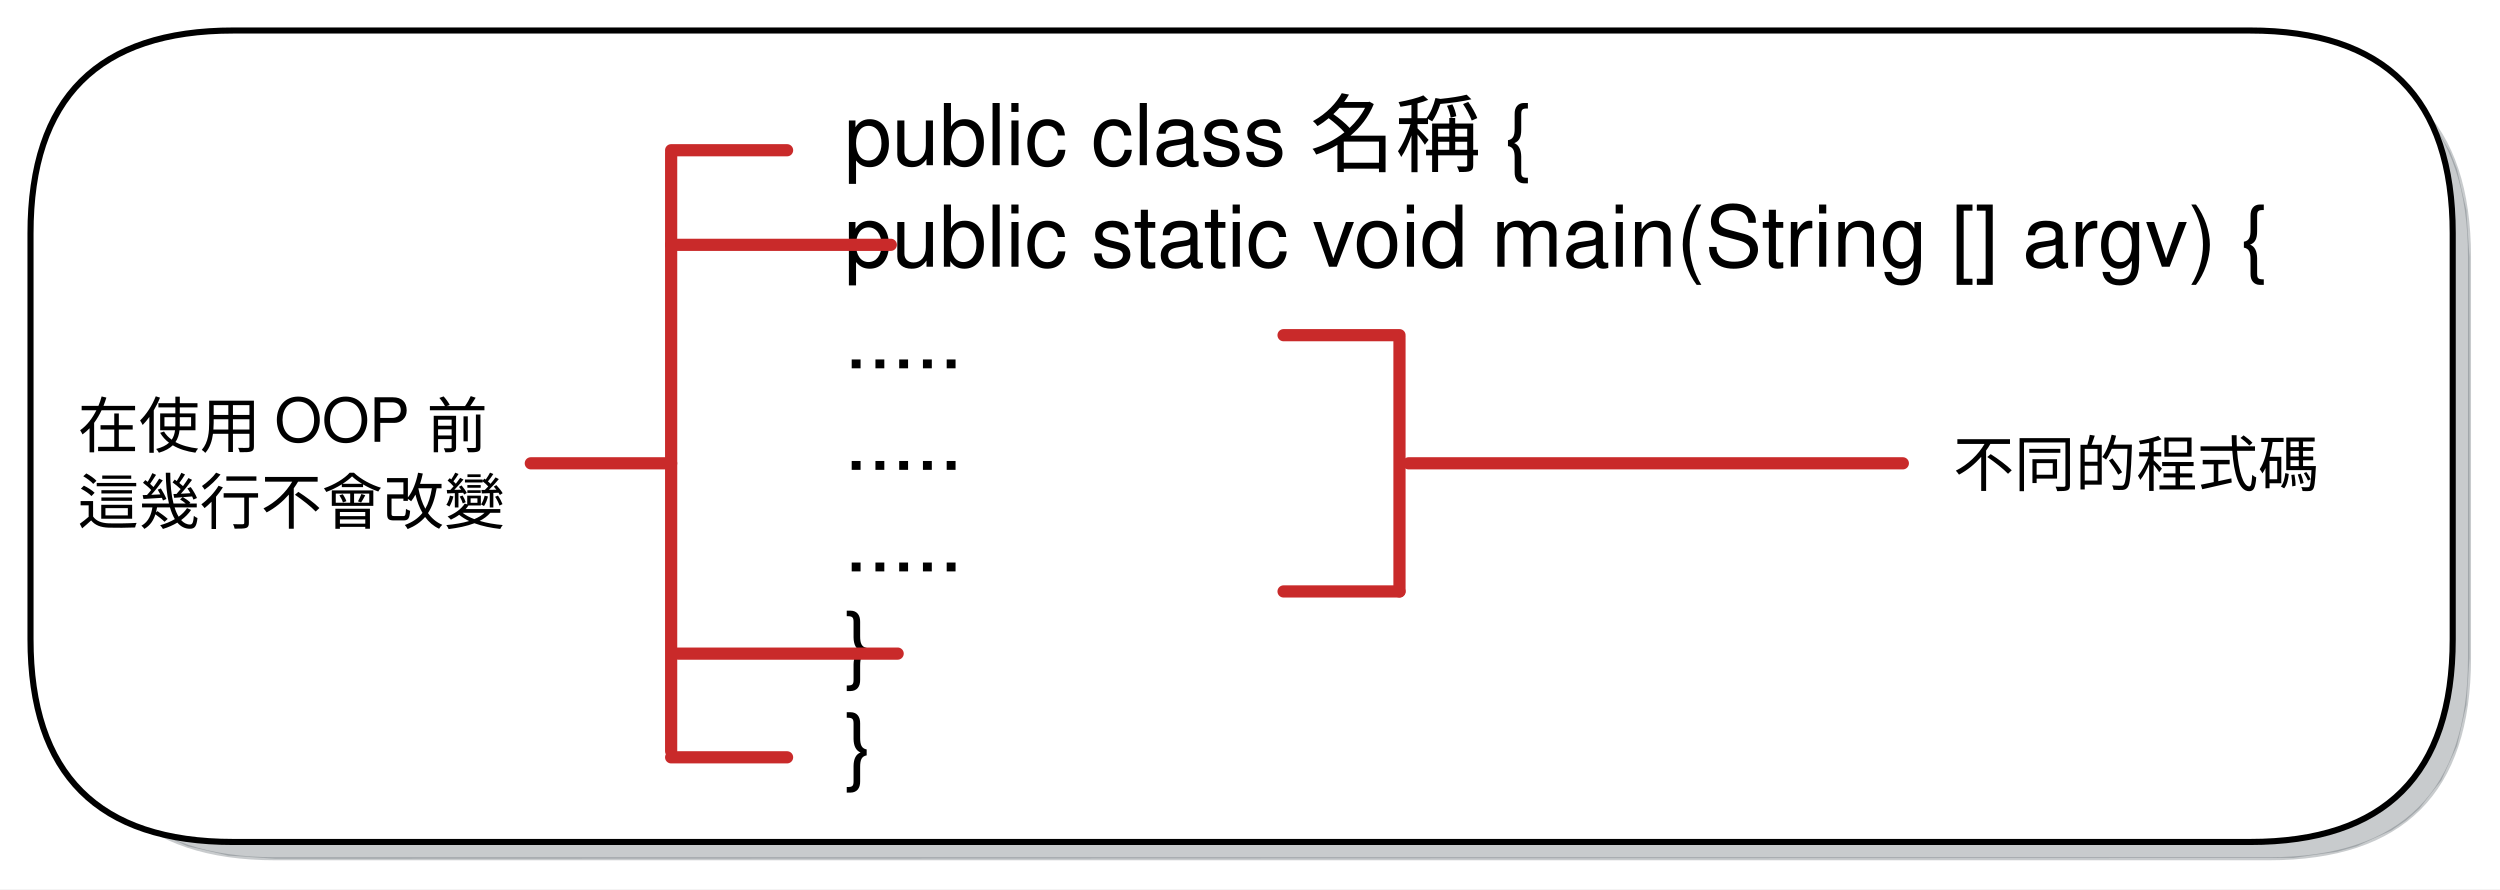
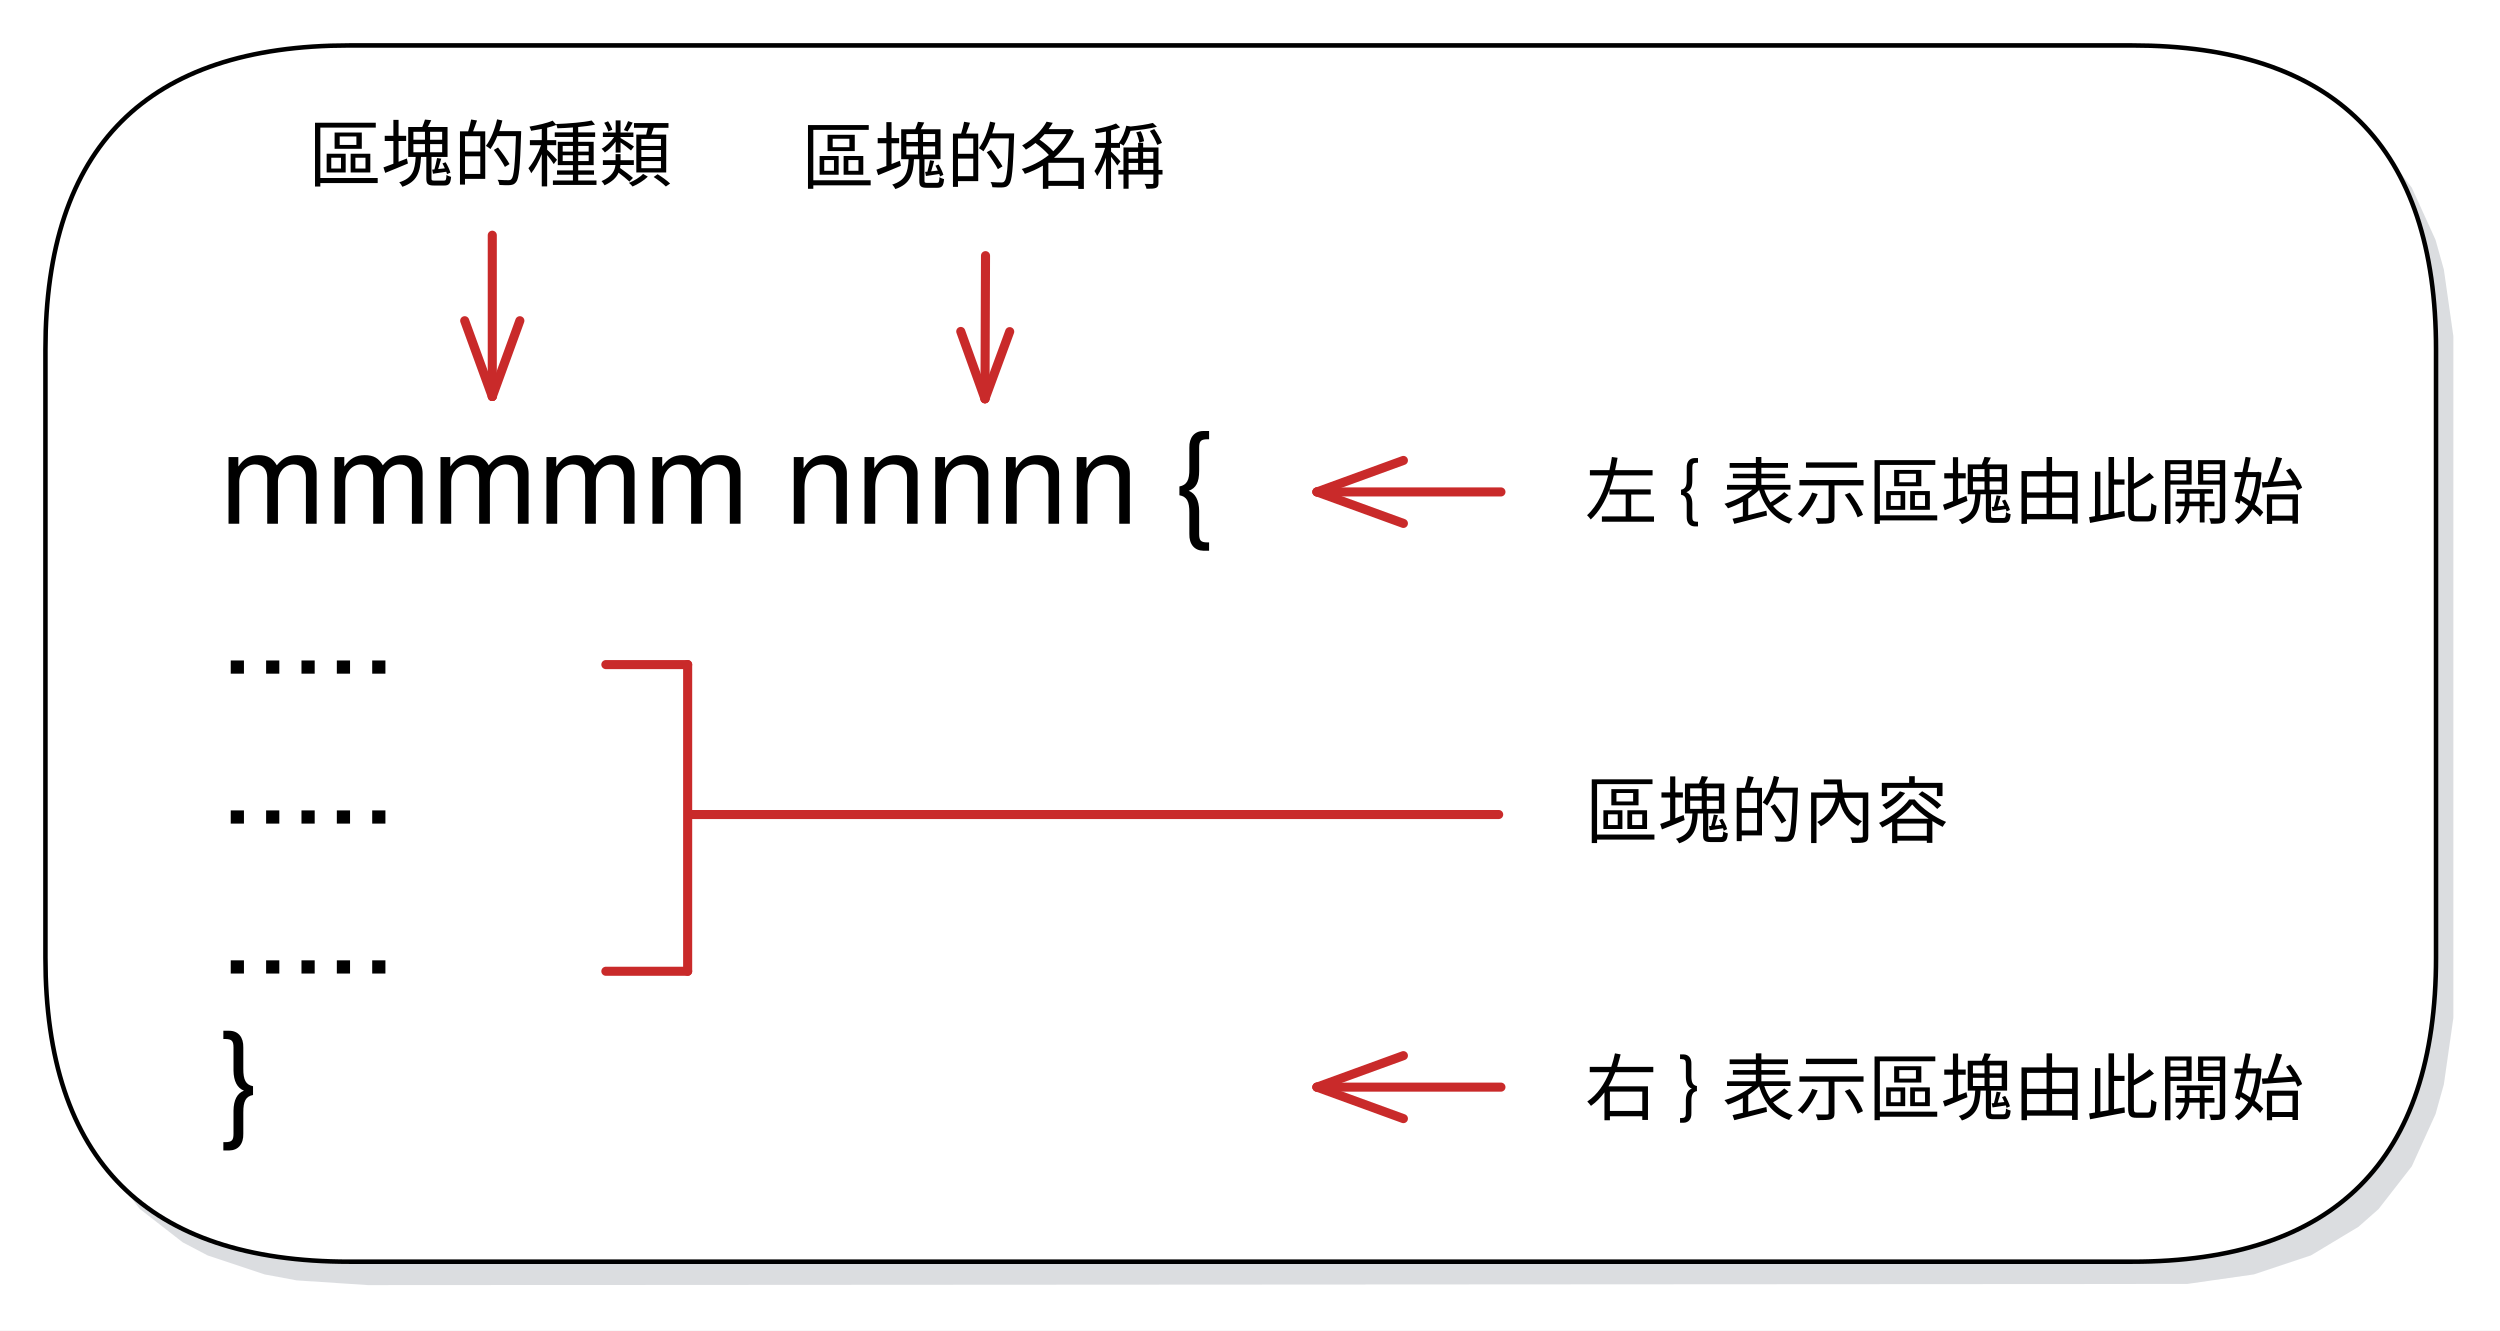
- <svg xmlns="http://www.w3.org/2000/svg" version="1.1" viewBox="0 0 819.5 291.5" width="819.5" height="291.5">
+ <svg xmlns="http://www.w3.org/2000/svg" version="1.1" viewBox="0 0 550.231 292.846" width="550.231" height="292.846">
  
-   eyJ2ZXJzaW9uIjoiMSIsImVuY29kaW5nIjoiYnN0cmluZyIsImNvbXByZXNzZWQiOnRydWUsImVuY29kZWQiOiJ4nO1bTW/jxlx1MDAxOb7vr1x1MDAxMNRLXHUwMDBirJX5/sjNsi3JXtvyRrLlulx1MDAxYlx1MDAxOFx1MDAxNEWJXFxTJEVSsmTDQIHk0jaL5pBLi1xc2tOeXG701lx1MDAwMGn7Z+I4/Vx1MDAxN1x1MDAxZMqOKMmiJHttQ+uIXHUwMDA3i5xcdTAwMTnO+87weZ53+HJ8/lwilUqHPc9If5pKXHUwMDFiXV2zrZqvnaZfRuVcdTAwMWTDXHUwMDBmLNdRVah/XHUwMDFkuG1f77c0w9BcdTAwMGI+/eRcdTAwMTPN8zJcciusuu5JRneb17dcdTAwMTm20TScMFBccn+nrlOp8/7fIUO+oYea07CN/lxy/arYllx1MDAxNHi8dNd1+nYhh1x1MDAxNCBMXHUwMDE5XHUwMDFktLCCdWUvNGqquq7ZgVx1MDAxMdfU+qYqbbPVplx1MDAxYq1Kz2o3mmdHTmC4sdm6ZdulsGf33VxuXFw1+rguXGJ998SoWLXQjGyPlSfd5bvthulcdTAwMThBNHwwKHU9TbfCnirDceH1XHUwMDE0XGY366orXCJBRkiBXHUwMDEwXHUwMDE2nEmKY8PR7YigjIRcdTAwMThcdIQlIUBCMebXmmu7fuTXr4ikgPLYs6qmnzSUe04tuc3pzWi5IFx1MDAxOTl8XGZamIbVMMPIXHUwMDEzXHUwMDE2P6fA6D9cdTAwMDBcdFx0wlx1MDAxY8m4XCKy523WYixcXFvRm2EloL3CXHUwMDE2XHUwMDBmXHUwMDAz4ddlp7DWS9/Ufz4+0abmezdcdTAwMTOa7rs/NKTocmNcYm/xzW2vpl3DXHUwMDAyMsaBXHUwMDFhgkJcdTAwMGVCg3rbck5UpdO27X7Rxct7YFVImoRVXHUwMDAyuOBUXHUwMDAxdm6oSseuoubb+lGh9HZ748AkuVxc1rpcdTAwMGZU0Vx1MDAwM0FcdTAwMTWCmVjlLIOTsYpJhsyHVdA/pmO1fnNMQKvEs9HKxtHKXHUwMDE4U1x1MDAxOEacPyO0hkY3nFx1MDAwNFRcYmSiqlx1MDAxMiwoxVx1MDAxMsC5kVrdPFx1MDAwMUVcdTAwMWT4XHUwMDFipGpcdTAwMWG9/Vq9bO5cdTAwMWUmINXUdLPtXHUwMDFiXHUwMDBmKavwXljlXHUwMDA0ZyBJxCpFXHUwMDE5JMRcdTAwMDNhNfQ1J/A0Xz3o22ilQ67G+MS31Fx1MDAxNFLIhZBcdTAwMTjRR1x1MDAwM2hcdTAwMTBdTFx1MDAwMejAxvngbFx1MDAwMIKaLrwzO9cum2dcdTAwMTh1wo5uXHUwMDE5ZmfQ11xiKjXfd0/Tg5qLl9P6XStcdTAwMTR2nJUubZxKKJ1cblxij3L1xnz93lx1MDAxYfJcdTAwMWRoXHUwMDE1o9d1wpJ1XHUwMDE2XHUwMDE5QGKkNKc1Lbs3XCKwfb4pT7x21bb0lG5rQZC6/Prd1ft/ps7fOFGbm6og1EL103GtWqqpWc6vS6FvOVxyJVx1MDAwMinNb3R+83Pz6MhExzyXXHUwMDE3b5yLYSBcdTAwMDaGXHUwMDFhUd9zxEZ8XFy1rUakXHUwMDAzaduoj1xuhHJKs1x1MDAwN9WhO1x1MDAwNFx1MDAwN12NWXlq+Ju18UlyfathOZpdXoDxT1x1MDAxNcT+fExcdTAwMTREmLzMZEJcdTAwMDLMXHUwMDA0nj92t3aMk6MmXoXd2l79JOtvXHUwMDE133ryfopInix6XHUwMDBiwacoXCJW0XtYXHUwMDExx1dcdTAwMTWxIOpcdTAwMTJpSLu/IOKYZlx1MDAwMz2MPf1ZXHKJXHUwMDE0XGZcdTAwMDPG4uA+WVxyV1x1MDAxZGPzeLegv8qWO/pOu2Dncp1gSD/S647bzm7gtVx1MDAxNexcdTAwMTYrba/c5PlCONxgwVx1MDAwMv6QQc1cdTAwMGazllNTvFx1MDAxOa8znFpCjaJkuOY2m1ao7O25llx1MDAxM07sdzXSUtPQblFd9ZxY50Xdjc5/fJaKXHUwMDFmYv9icP75y4mtY1x1MDAxOIw1fzH8e1eiS87GS1x1MDAwNzzHXHUwMDExvjGMXHUwMDE3gLNovm1cdTAwMDaFoOjBzbLHzzqHbdjN77ZcdTAwMTad5lx1MDAxMtGpNKdPRPNcdKtcdTAwMWVxe9GjKK50XHTiJc2fKc1HWlx1MDAwYvxANIeA8fHiXHUwMDAxz5VcdTAwMDZAXG4kjzE1i+j14OCVZrdcbtCvQbR/UKyS3ePiolx1MDAxM316PCdQLFQ851x1MDAxOFx1MDAwM4zFMp4/V6I/UjxPTrlBXHUwMDBlOCeMy/lcdTAwMDO6dWzStZ1jYyVfPctcdTAwMTV5O3h12G0uOs8lXHUwMDEy01x1MDAwMjpnT8RzyOK+p1x1MDAxMFx1MDAxZFx1MDAwMVx1MDAwMVx1MDAxOeexl0uePyueXHUwMDBmwWCs/VxcRE9MWVx1MDAxMpBcdTAwMWPRVeDAiFxuOn9E9zrNeruZX/cxK9a7XHUwMDFk82D9aH/hl+5QLWsyLJnqXGZn+FxcVP/QnCVEseU4Z1x1MDAxOSvx4CVcdTAwMWRLgKmclVJ/RCovU5rTU5pgpHRKSvOHf727/Pqrq79+efX+T5ff//nq799PzjSCkTtcdTAwMWY70TjBq/upi1x1MDAxOOLSrXVcdTAwMDRcIopOjMZvpzPV5ZTnXG60yVx1MDAwZVx1MDAxY1AubZf3NGI1t1x1MDAxNl1diIRTvjRjXG4zkOGnXHUwMDEwXHUwMDE3MkFcXOiEhVx1MDAwNFx1MDAxMpwghGatJCpZWGhVXu239o/118ZRo6Shem+pLlx1MDAwYqUul9++/+Hf/7365n2qWNxLXf7h3Vx1MDAxYud/v//L5Xf/+elvXymO//jtXHUwMDE3P37z3U//+ONEzSF0pL/H1py5fZ2qRImZXHUwMDBiNcGJSiRcdTAwMThcdTAwMDRcdTAwMDLc5UuEXHUwMDBidLt6RqWwfbTFSjtcdTAwMWKlg1W46ErExNR9XHUwMDA0XHUwMDFjZ9hcXEr0JJlcdTAwMGJcdTAwMDSAiHbNkFk6xGTOLTZW1/MmwbXiakOzP6tcdTAwMWVcdTAwMGbr0CNcbtXyjWbhMlx1MDAxN1x1MDAxMCe/0FCiUC/pXHUwMDFk9mBkdZnf6jb5fv7whGxtVlx1MDAwZsE2W/hcdTAwMTXHLJ6TJ+L5hE9cdTAwMTFQ3togXHUwMDA01ftcdTAwMTXjlM7af7Hk+UfK85HWXG5cdTAwMDBcdTAwMGZGdJ6co4RcdTAwMDCraWd8/oi+pVx1MDAwM7FZL6OWu9N+3d45aG1cdTAwMWQg8XEzXHUwMDFkg6diOp8nRUlcdTAwMTlcdTAwMTCMIbEk+jMlOv+gXGZlXCLPXHRLXFy5XHUwMDBiolwiOlx1MDAxNGj+gL7d287uXHUwMDE1V9cr+Z1jkK1RUmpcdTAwMWMmbf9dXHUwMDFjmlx1MDAxMzCN5k/2KYLEwXvKwp1cdTAwMDLlg5Czvjguaf6R0jxGwVjzXHUwMDBmpPlQWmOM5lxiMCwwJ3fguaVzQ+i/LYfZrLXRXGLX/C1K9IXnuVx1MDAxMFO+Q1x1MDAxMCxcdTAwMTYpnCP1VITy8bmGc8wgi1x1MDAxZsAvkOePXHUwMDE0zjFM3CooXHUwMDAwZVx1MDAxNOD5N1x1MDAxNlTpWXhidEtB8XVcdTAwMWVcdTAwMDWH+8JcXDlcXFl8lk9btFx1MDAxM45cdTAwMTYpXHJcdTAwMDdcdTAwMTHhUM7eKPixspxQ9suO5nNm4V7cdJDWPK9cdTAwMTSqSVTmrzmvXHUwMDAwYdVuvkzEbqY7lnGaTfz/sui59pUj4qhcdTAwMTGN5fzixcX/XHUwMDAxVp7QKSJ9
+   eyJ2ZXJzaW9uIjoiMSIsImVuY29kaW5nIjoiYnN0cmluZyIsImNvbXByZXNzZWQiOnRydWUsImVuY29kZWQiOiJ4nO2bSW/jyFx1MDAxOYbv/lx1MDAxNYLm2tLUvszNli1ZXuRdXpKBQUmURItcImmSsixcdTAwMWJcdTAwMDbmkFxcMlx1MDAxOCSHIIdcdTAwMWNcdTAwMDI0MMj0JVx1MDAwM1xmclxikv/jdOZfpCjbXCK1UbKtbqu7TVx1MDAwM7JYVWR9ZL18+H5F8XohkUj6XHUwMDFkR09+k0jql2XNNCqu1k6+XHTKL3TXM2xLVaHuume33HK3Zd33XHUwMDFk75uvv9ZcdTAwMWMnXTP8km030mW7ebeZbupN3fI91fA3aj2RuO5+Rjpy9bKvWTVT727QrVxu+1wigFx1MDAwZpZcdTAwMTZsq9svp1x1MDAwMlxuhLHsNTC8ZdWdr1dUbVUzPT2sXHSKksVCMcVPqbFcdTAwMDdcdTAwMGLFXHUwMDBlqW1cdTAwMWOe7ee2w16rhmnu+Vx1MDAxZLNcdTAwMWKVZ6uDXHUwMDBm6zzftVx1MDAxYvqhUfHrXHUwMDBmZyBSPm4r127V6pbuXHUwMDA1R1x1MDAwZnqltqOVXHK/o8pwWHh3XHUwMDA2os0u1Vx1MDAxYUMyLVx1MDAwNGGQ4u4n69VcdTAwMDabI4TTiEmEXHUwMDAxv/tcdTAwMWOMK2Obtlx1MDAxYsTlu5rlOZqrRlwijK6klVx1MDAxYjVcdTAwMTWiVem1+0owoUtcdTAwMTa2ad9cdTAwMWYxRSz9XHUwMDEwRPDZa1DXjVrdXHUwMDBmgmE8XHUwMDFkjSVcdTAwMWM3T++OXGLkXHUwMDEwMMRcdTAwMDSFvZqgdydfXHTF0S3NbqaqKZpcdTAwMDWba20zd3laXFzJVrbCYVJcctbMXHUwMDEyyzS2l2BKsK2l84y9VcYgeV//7eDY1DXXuVx1MDAxZoNk92gjZyBYXYkoNNy45VS0OyVBxlTkkFx1MDAwM0RJeIJNw2qoSqtlmt2imzdPUDdieJy6XHUwMDA1wJgyRvHU6t49PD8rnOm1lr6/h1x1MDAxYbnm7kqhc/hcdTAwMTR1w1x1MDAxOalcdTAwMWKCyfKmafEgXHUwMDE49Yn65VxyRVx1MDAxYUZER8U4eX9cdTAwMDW6S7y0q93lg0ibcICFRFB+Scr29Ut/pKiRXHUwMDE4J2qFXHUwMDAwxlx1MDAxOVx1MDAwNYhPrWrebKzv4FpcdTAwMTZcdTAwMTdcbvy8Vro6q3tZa4yq61q53nL1WepcdTAwMWE+TdeM9ElqQNeSp3FcdTAwMDTqmD1H1yPR/qBthOiwnCGjg1x1MDAwMpZcdTAwMTRzQlxinaBf5/wk1zk5p2ZGd85cdTAwMTmEa9nDZnE2+vWClVx1MDAxOP32+rjufetpxNtFgNfyrbWNo8tcZt9cXK1cdTAwMTdAczVcdTAwMTJWRLSa69rtZK/m5k3cflxyq76nIExLZbu8K62VXFzN1Yoz2O++Vlx1MDAxMJfHx75vXHUwMDE3ly5XobXr53aPZ7DfLZA9MFlu01/Ur6q5RtvIttnidPtcdTAwMWRcdTAwMWGiR1BcIrxcdTAwMThty98zroJcdTAwMGVcIlxmXGJKs1rTMDt9zqmLXHUwMDBmXHUwMDE1STNYXHUwMDEyVrAkrn9rXHUwMDA1delgXHUwMDE59/UmejV4uoqjS5bIzSHY86Jp1Fx1MDAwMlx1MDAxOCVNvdpPKd9QvrZX7dtcdTAwMTHRlVWkmtqfm69cZlx1MDAxZZrtXHUwMDFhNcPSzP0nR1x1MDAxZMvSu+FcdTAwMTjlf1x1MDAwNVx1MDAxZCztwZRcdTAwMTAhuZRcImTUJJjGXyiPgumsLPBkmHJcdTAwMTRcdTAwMGJT2u+QyViWliXSkPZ0loZR9UiKaZrIyFx1MDAxMun8jquIMlx1MDAwMSRcdTAwMTWTLC/2NvbPlktcdTAwMDdeR1x1MDAxZWxcdTAwMWRtrVx1MDAxN8rGxVlcdTAwMTSsXHUwMDFmkLzPc1x1MDAwZVxmhFx1MDAwNz2KXHSer7n+kmFVXGarpupCaj1kht1rLann3Wr+6mh1SYPn+urF6dpedqdcdTAwMTE9vqpdbvVpKDiXmlx1MDAxMzjl+4JcdTAwMWVcdTAwMWKTulWZ3GO8sYj0mFx1MDAwMmnC+lx1MDAxNo6HgkBDQZia52fsZtPw1Snbtlxyy1x1MDAxZnlqXHUwMDE2gyu/rmtDxFFcdTAwMDdcdTAwMTGtXHUwMDFiRIRcdTAwMTPssV9F4bdE9DSpld73b99Mbj0k6nDrhej/R/vCSOI3gDJ1Z6GC01x1MDAxMHWTQFx1MDAxNi+XOVx1MDAwNVx1MDAxOVx1MDAxMzjNxoNcZsN+kI1N5p/tXG4jOFxuc5ww1od8XWVmglx1MDAxMyDCXHUwMDE0dP7g9UK2cdZ2XHSyvtJcdTAwMTi7dPvDd7dv//D+r797/+7nX9/+bbRcdTAwMTlifZt9aC80XHUwMDE40tOcXHUwMDBlZWPxXHUwMDAwVW6CXHUwMDAwXHUwMDEwcPrJkHjrPqeAXHUwMDEwXHUwMDE4pTnEiGIqXHUwMDE5XHUwMDAyMLyzdrWgkkr8cZxOXHUwMDFhQiEgUThSUsZcdTAwMTiB0Fxch95cdTAwMDdcdTAwMGXcJsLBeTA/TGWUXHUwMDEykEn8aFx1MDAxZXTWq/lcdTAwMDNsZSXZprmTNXuxZXxJ5idV3DmkhXymaPqXoESuzNw+OVx1MDAxOGNFXHUwMDAwwFx1MDAxNKpbKVx1MDAwZWacJJU8zLR6Zlx1MDAwNFx1MDAwZbuR2VpcIuWIJFx1MDAwNkxcdTAwMTIpqKCA0mFDXHUwMDA00/STtkSpmIsgWIblPyubXHUwMDE0yVwiXHUwMDA2OUip6omrgZ+ag/HSmlNcdTAwMGVyieIyPkVJPFdGiVx1MDAwYiwoZXKeQfeZza/NgVx1MDAwMbv901x1MDAwZu/f/TJXXHUwMDA27D6kp1x1MDAxOTCMxj9qxTTIXHUwMDAzps/P4mc451x1MDAxNDuSsFx1MDAxOOxgyKadtX+u/1wiID1i2n6IO4JcdTAwMDCCXHUwMDEwiTyOXHUwMDFhjVx1MDAxZK1sLVx1MDAxYWX9wtVY8aCta80tk+U+R381aFx1MDAxNmY7XHTEmYz+8Uire8vDPnXPXHUwMDEzXHUwMDE13sBcdTAwMTbP8jSEscHS3tRcdTAwMGZcdTAwMDCcYcb59LPYV6fuantcdMBmllx1MDAxN/kuN+nihXDnXHUwMDFlLip7XHUwMDFiP/mjzHRcdTAwMWHiaXK751pcdTAwMWFcdTAwMTjpOcbTqCuQYEjZpCeCL8mWebQ0p81ccnnZOVqp6O3q5lbt6jSzu+zOvaX5199cdTAwMTPXif+9fff+x//ce4k///Lff/z461++v/3p+8RcXFicXHQhPtHySDlY+sAlKSFnkExPpfiHr/NKpVjLQ8jUP1T4SJZcdTAwMDdSIFx1MDAwMJZcdTAwMWNO4tKis3K0fZE/ls0r5K46ueVsM5V/9TyP8jwgLWDfXHUwMDFmijR6tTzxloeOR1x1MDAwYsRQQspcdJl+OtvdJFx1MDAxOeeYbaKVXHUwMDE1ZHm71dXzbW/up3HiLVx1MDAwZsFcdTAwMDNweWnLg7FUVlx1MDAxNMBJszgviZZXyzMry/PHfyZu5tzyTFxi8UlYYmLs7DJcdTAwMDJcdTAwMTBcIkFcdTAwMTCYfpon1cJHZ3g5pdHjY9MvrJO1TGXuf080IVx1MDAxM+Nsyqdsz55cXFx1MDAxZWF4RkwuQyhcdTAwMTWUXGKdhCVCm4dccpE9O9kppMjZXHUwMDBldVx1MDAwZVx1MDAxYrT0iqVPXGZLvZnc3/90+/O/54NDgzHFgqdcdTAwMWLjXGLwQDT+sZZaXHUwMDE45Fx1MDAxME3vhyzfKKRkOXu1VsqdZ8RSRiNcdTAwMTeleVx1MDAwN1x1MDAwZicybn6Zko+VbMFcdTAwMTGP84fBg1x1MDAwMVD3XHUwMDAyhielWr5nrlx1MDAxOK31tb2mJp3jg1x1MDAxZLJ9dkCjXFx5STJ9kNdcIlx1MDAxZZ+L9dXMOD/qq5tpclx1MDAwNMWY5lx1MDAwYtH/jyaBXHUwMDFj+5xcdFxulVx1MDAxNah77iMsyI63t7GzfLlypTNno3hYbLbz+tKnTVx1MDAwMoL6f1x0+NIk4ExKhqSY9HbTK1xiXkGQeFxmXGLoeFx1MDAxMEgmJCePebl342C9tL2P9jWnkc9cdTAwMTahtnpcdTAwMDE2n/ii2EdcdTAwMDRcdTAwMDHj82FcdEa83KBCXHUwMDFiek9MmVx1MDAwMoFcYmXylVx1MDAwNd36L5BcdTAwMDV9rVx1MDAwM43MiFx1MDAwNlxijn1cdTAwMTdcdTAwMWFcdTAwMDIkXHUwMDAxXCJMTG9cdTAwMGLypqG1M1x1MDAxNaPZqZ3U17b8fVfbOf1cdTAwMTRoXHUwMDEwMzMhPtrTXHUwMDE4yKfxXHUwMDA1XHUwMDA0KVx1MDAxYWAwcWbilVx1MDAwNZ8rXHUwMDBiXCI6XHUwMDE5aN+PgoX7PSQ1x9nz1VlMPjyeUpIxKvfTJGGcyVx1MDAwYkNvL41/h3/hXHUwMDFlL8F1rFx1MDAwN1x1MDAwN3N9s3Dzf8FcdTAwMTlcdTAwMWaaIn0=
  <defs>
    <style>
      @font-face {
        font-family: "Virgil";
        src: url("https://excalidraw.com/Virgil.woff2");
      }
      @font-face {
        font-family: "Cascadia";
        src: url("https://excalidraw.com/Cascadia.woff2");
      }
    </style>
  </defs>
-   <rect x="0" y="0" width="819.5" height="291.5" fill="#ffffff" />
-   <g stroke-opacity="0.3" fill-opacity="0.3" stroke-linecap="round" transform="translate(24.5 18.5) rotate(0 392.5 131.5)">
-     <path d="M65.75 0 L719.25 0 L734.66 1.03 L748.02 4.11 L759.32 9.25 L764.2 12.58 L772.42 20.8 L778.58 31.08 L780.89 36.98 L783.97 50.34 L785 65.75 L785 197.25 L783.97 212.66 L780.89 226.02 L775.75 237.32 L768.56 246.56 L764.2 250.42 L759.32 253.75 L748.02 258.89 L741.59 260.69 L727.21 262.74 L65.75 263 L50.34 261.97 L36.98 258.89 L25.68 253.75 L16.44 246.56 L12.58 242.2 L6.42 231.92 L4.11 226.02 L1.03 212.66 L0 197.25 L0 65.75 L1.03 50.34 L4.11 36.98 L9.25 25.68 L12.58 20.8 L20.8 12.58 L31.08 6.42 L43.41 2.31 L50.34 1.03 L65.75 0" stroke="none" stroke-width="0" fill="#495057" />
-     <path d="M65.75 0 M65.75 0 C232.36 0, 398.98 0, 719.25 0 M65.75 0 C293.52 0, 521.28 0, 719.25 0 M719.25 0 C763.08 0, 785 21.92, 785 65.75 M719.25 0 C763.08 0, 785 21.92, 785 65.75 M785 65.75 C785 106.5, 785 147.25, 785 197.25 M785 65.75 C785 109.32, 785 152.89, 785 197.25 M785 197.25 C785 241.08, 763.08 263, 719.25 263 M785 197.25 C785 241.08, 763.08 263, 719.25 263 M719.25 263 C569.95 263, 420.65 263, 65.75 263 M719.25 263 C475.01 263, 230.77 263, 65.75 263 M65.75 263 C21.92 263, 0 241.08, 0 197.25 M65.75 263 C21.92 263, 0 241.08, 0 197.25 M0 197.25 C0 163.59, 0 129.93, 0 65.75 M0 197.25 C0 159.91, 0 122.57, 0 65.75 M0 65.75 C0 21.92, 21.92 0, 65.75 0 M0 65.75 C0 21.92, 21.92 0, 65.75 0" stroke="#495057" stroke-width="1" fill="none" />
+   <rect x="0" y="0" width="550.231" height="292.846" fill="#ffffff" />
+   <g stroke-opacity="0.3" fill-opacity="0.3" stroke-linecap="round" transform="translate(14.07692 15.15385) rotate(0 263.0769 133.8462)">
+     <path d="M66.92 0 L459.23 0 L467.33 0.26 L481.97 2.35 L488.51 4.18 L500.01 9.41 L509.42 16.73 L516.74 26.14 L521.97 37.64 L523.8 44.18 L525.89 58.82 L525.89 208.87 L523.8 223.51 L521.97 230.05 L516.74 241.55 L509.42 250.96 L504.98 254.88 L494.52 261.16 L481.97 265.34 L467.33 267.43 L66.92 267.69 L51.24 266.65 L44.18 265.34 L31.63 261.16 L26.14 258.28 L16.73 250.96 L9.41 241.55 L4.18 230.05 L1.05 216.45 L0 200.77 L0 66.92 L1.05 51.24 L4.18 37.64 L9.41 26.14 L16.73 16.73 L21.17 12.81 L31.63 6.54 L44.18 2.35 L58.82 0.26 L66.92 0" stroke="none" stroke-width="0" fill="#868e96" />
+     <path d="M66.92 0 M66.92 0 C201.03 0, 335.14 0, 459.23 0 M66.92 0 C154.81 0, 242.71 0, 459.23 0 M459.23 0 C503.85 0, 526.15 22.31, 526.15 66.92 M459.23 0 C503.85 0, 526.15 22.31, 526.15 66.92 M526.15 66.92 C526.15 115.98, 526.15 165.03, 526.15 200.77 M526.15 66.92 C526.15 110.85, 526.15 154.78, 526.15 200.77 M526.15 200.77 C526.15 245.38, 503.85 267.69, 459.23 267.69 M526.15 200.77 C526.15 245.38, 503.85 267.69, 459.23 267.69 M459.23 267.69 C359.38 267.69, 259.53 267.69, 66.92 267.69 M459.23 267.69 C324.43 267.69, 189.63 267.69, 66.92 267.69 M66.92 267.69 C22.31 267.69, 0 245.38, 0 200.77 M66.92 267.69 C22.31 267.69, 0 245.38, 0 200.77 M0 200.77 C0 147.93, 0 95.09, 0 66.92 M0 200.77 C0 151.56, 0 102.34, 0 66.92 M0 66.92 C0 22.31, 22.31 0, 66.92 0 M0 66.92 C0 22.31, 22.31 0, 66.92 0" stroke="transparent" stroke-width="2" fill="none" />
  </g>
-   <g stroke-linecap="round" transform="translate(10 10) rotate(0 397 133)">
-     <path d="M66.5 0 L727.5 0 L743.09 1.04 L756.59 4.16 L768.02 9.35 L772.96 12.73 L781.27 21.04 L787.51 31.43 L789.84 37.41 L792.96 50.91 L794 66.5 L794 199.5 L792.96 215.09 L789.84 228.59 L784.65 240.02 L777.37 249.38 L772.96 253.27 L768.02 256.65 L756.59 261.84 L750.1 263.66 L735.55 265.74 L66.5 266 L50.91 264.96 L37.41 261.84 L25.98 256.65 L16.62 249.38 L12.73 244.96 L6.49 234.57 L4.16 228.59 L1.04 215.09 L0 199.5 L0 66.5 L1.04 50.91 L4.16 37.41 L9.35 25.98 L12.73 21.04 L21.04 12.73 L31.43 6.49 L37.41 4.16 L50.91 1.04 L66.5 0" stroke="none" stroke-width="0" fill="#ffffffff" />
-     <path d="M66.5 0 M66.5 0 C216.93 0, 367.36 0, 727.5 0 M66.5 0 C266.44 0, 466.39 0, 727.5 0 M727.5 0 C771.83 0, 794 22.17, 794 66.5 M727.5 0 C771.83 0, 794 22.17, 794 66.5 M794 66.5 C794 105.42, 794 144.34, 794 199.5 M794 66.5 C794 104.24, 794 141.98, 794 199.5 M794 199.5 C794 243.83, 771.83 266, 727.5 266 M794 199.5 C794 243.83, 771.83 266, 727.5 266 M727.5 266 C511.82 266, 296.15 266, 66.5 266 M727.5 266 C513.26 266, 299.02 266, 66.5 266 M66.5 266 C22.17 266, 0 243.83, 0 199.5 M66.5 266 C22.17 266, 0 243.83, 0 199.5 M0 199.5 C0 169.05, 0 138.6, 0 66.5 M0 199.5 C0 146.9, 0 94.31, 0 66.5 M0 66.5 C0 22.17, 22.17 0, 66.5 0 M0 66.5 C0 22.17, 22.17 0, 66.5 0" stroke="#000000" stroke-width="2" fill="none" />
+   <g stroke-linecap="round" transform="translate(10 10) rotate(0 263.0769 133.8462)">
+     <path d="M66.92 0 L459.23 0 L467.33 0.26 L481.97 2.35 L488.51 4.18 L500.01 9.41 L509.42 16.73 L516.74 26.14 L521.97 37.64 L523.8 44.18 L525.89 58.82 L525.89 208.87 L523.8 223.51 L521.97 230.05 L516.74 241.55 L509.42 250.96 L504.98 254.88 L494.52 261.16 L481.97 265.34 L467.33 267.43 L66.92 267.69 L51.24 266.65 L44.18 265.34 L31.63 261.16 L26.14 258.28 L16.73 250.96 L9.41 241.55 L4.18 230.05 L1.05 216.45 L0 200.77 L0 66.92 L1.05 51.24 L4.18 37.64 L9.41 26.14 L16.73 16.73 L21.17 12.81 L31.63 6.54 L44.18 2.35 L58.82 0.26 L66.92 0" stroke="none" stroke-width="0" fill="#ffffff" />
+     <path d="M66.92 0 M66.92 0 C216.73 0, 366.53 0, 459.23 0 M66.92 0 C194.38 0, 321.84 0, 459.23 0 M459.23 0 C503.85 0, 526.15 22.31, 526.15 66.92 M459.23 0 C503.85 0, 526.15 22.31, 526.15 66.92 M526.15 66.92 C526.15 119.25, 526.15 171.57, 526.15 200.77 M526.15 66.92 C526.15 99.84, 526.15 132.76, 526.15 200.77 M526.15 200.77 C526.15 245.38, 503.85 267.69, 459.23 267.69 M526.15 200.77 C526.15 245.38, 503.85 267.69, 459.23 267.69 M459.23 267.69 C318.83 267.69, 178.43 267.69, 66.92 267.69 M459.23 267.69 C321.59 267.69, 183.95 267.69, 66.92 267.69 M66.92 267.69 C22.31 267.69, 0 245.38, 0 200.77 M66.92 267.69 C22.31 267.69, 0 245.38, 0 200.77 M0 200.77 C0 167.21, 0 133.65, 0 66.92 M0 200.77 C0 168.35, 0 135.93, 0 66.92 M0 66.92 C0 22.31, 22.31 0, 66.92 0 M0 66.92 C0 22.31, 22.31 0, 66.92 0" stroke="#000000" stroke-width="1" fill="none" />
  </g>
-   <g transform="translate(276.75 27.875) rotate(0 250 116.5)">
-     <text x="0" y="26.286" font-family="Helvetica, Segoe UI Emoji" font-size="28px" fill="#000000" text-anchor="start" style="white-space: pre;" direction="ltr">public class 名稱 {</text>
-     <text x="0" y="59.571" font-family="Helvetica, Segoe UI Emoji" font-size="28px" fill="#000000" text-anchor="start" style="white-space: pre;" direction="ltr">    public static void main(String [] argv) {</text>
-     <text x="0" y="92.857" font-family="Helvetica, Segoe UI Emoji" font-size="28px" fill="#000000" text-anchor="start" style="white-space: pre;" direction="ltr">        .....</text>
-     <text x="0" y="126.143" font-family="Helvetica, Segoe UI Emoji" font-size="28px" fill="#000000" text-anchor="start" style="white-space: pre;" direction="ltr">        .....</text>
-     <text x="0" y="159.429" font-family="Helvetica, Segoe UI Emoji" font-size="28px" fill="#000000" text-anchor="start" style="white-space: pre;" direction="ltr">        .....</text>
-     <text x="0" y="192.714" font-family="Helvetica, Segoe UI Emoji" font-size="28px" fill="#000000" text-anchor="start" style="white-space: pre;" direction="ltr">    }</text>
-     <text x="0" y="226" font-family="Helvetica, Segoe UI Emoji" font-size="28px" fill="#000000" text-anchor="start" style="white-space: pre;" direction="ltr">}</text>
+   <g transform="translate(48.34615 89.26923) rotate(0 112.5 82.5)">
+     <text x="0" y="26" font-family="Helvetica, Segoe UI Emoji" font-size="28px" fill="#000000" text-anchor="start" style="white-space: pre;" direction="ltr">mmmmm nnnnn {</text>
+     <text x="0" y="59" font-family="Helvetica, Segoe UI Emoji" font-size="28px" fill="#000000" text-anchor="start" style="white-space: pre;" direction="ltr">    .....</text>
+     <text x="0" y="92" font-family="Helvetica, Segoe UI Emoji" font-size="28px" fill="#000000" text-anchor="start" style="white-space: pre;" direction="ltr">    .....</text>
+     <text x="0" y="125" font-family="Helvetica, Segoe UI Emoji" font-size="28px" fill="#000000" text-anchor="start" style="white-space: pre;" direction="ltr">    .....</text>
+     <text x="0" y="158" font-family="Helvetica, Segoe UI Emoji" font-size="28px" fill="#000000" text-anchor="start" style="white-space: pre;" direction="ltr">}</text>
  </g>
  <g stroke-linecap="round">
-     <g transform="translate(420.75 109.875) rotate(0 19 0)">
-       <path d="M0 0 C6.33 0, 31.67 0, 38 0 M0 0 C6.33 0, 31.67 0, 38 0" stroke="#c92a2a" stroke-width="4" fill="none" />
+     <g transform="translate(108.3462 51.76923) rotate(0 0 17.75)">
+       <path d="M0 0 C0 5.92, 0 29.58, 0 35.5 M0 0 C0 5.92, 0 29.58, 0 35.5" stroke="#c92a2a" stroke-width="2" fill="none" />
+     </g>
+     <g transform="translate(108.3462 51.76923) rotate(0 0 17.75)">
+       <path d="M-6.07 18.82 C-4.19 23.99, -2.31 29.16, 0 35.5 M-6.07 18.82 C-3.65 25.48, -1.22 32.14, 0 35.5" stroke="#c92a2a" stroke-width="2" fill="none" />
+     </g>
+     <g transform="translate(108.3462 51.76923) rotate(0 0 17.75)">
+       <path d="M6.07 18.82 C4.19 23.99, 2.31 29.16, 0 35.5 M6.07 18.82 C3.65 25.48, 1.22 32.14, 0 35.5" stroke="#c92a2a" stroke-width="2" fill="none" />
+     </g>
+   </g>
+   <g transform="translate(67.84615 23.76923) rotate(0 40.5 10)">
+     <text x="0" y="16" font-family="Helvetica, Segoe UI Emoji" font-size="16px" fill="#000000" text-anchor="start" style="white-space: pre;" direction="ltr">區塊的種類</text>
+   </g>
+   <g stroke-linecap="round">
+     <g transform="translate(216.9056 56.26923) rotate(0 -0.05940744 15.75)">
+       <path d="M0 0 C-0.02 5.25, -0.1 26.25, -0.12 31.5 M0 0 C-0.02 5.25, -0.1 26.25, -0.12 31.5" stroke="#c92a2a" stroke-width="2" fill="none" />
+     </g>
+     <g transform="translate(216.9056 56.26923) rotate(0 -0.05940744 15.75)">
+       <path d="M-5.45 16.68 C-3.86 21.11, -2.27 25.53, -0.12 31.5 M-5.45 16.68 C-3.93 20.9, -2.41 25.12, -0.12 31.5" stroke="#c92a2a" stroke-width="2" fill="none" />
+     </g>
+     <g transform="translate(216.9056 56.26923) rotate(0 -0.05940744 15.75)">
+       <path d="M5.32 16.72 C3.7 21.13, 2.07 25.55, -0.12 31.5 M5.32 16.72 C3.77 20.93, 2.23 25.14, -0.12 31.5" stroke="#c92a2a" stroke-width="2" fill="none" />
+     </g>
+   </g>
+   <g transform="translate(176.3462 24.26923) rotate(0 40.5 10)">
+     <text x="0" y="16" font-family="Helvetica, Segoe UI Emoji" font-size="16px" fill="#000000" text-anchor="start" style="white-space: pre;" direction="ltr">區塊的名稱</text>
+   </g>
+   <g stroke-linecap="round">
+     <g transform="translate(330.3462 108.2692) rotate(0 -20.25 0)">
+       <path d="M0 0 C-6.75 0, -33.75 0, -40.5 0 M0 0 C-6.75 0, -33.75 0, -40.5 0" stroke="#c92a2a" stroke-width="2" fill="none" />
+     </g>
+     <g transform="translate(330.3462 108.2692) rotate(0 -20.25 0)">
+       <path d="M-21.47 -6.93 C-28.94 -4.21, -36.41 -1.49, -40.5 0 M-21.47 -6.93 C-25.97 -5.29, -30.47 -3.65, -40.5 0" stroke="#c92a2a" stroke-width="2" fill="none" />
+     </g>
+     <g transform="translate(330.3462 108.2692) rotate(0 -20.25 0)">
+       <path d="M-21.47 6.93 C-28.94 4.21, -36.41 1.49, -40.5 0 M-21.47 6.93 C-25.97 5.29, -30.47 3.65, -40.5 0" stroke="#c92a2a" stroke-width="2" fill="none" />
+     </g>
+   </g>
+   <g transform="translate(348.8462 98.01923) rotate(0 81 10)">
+     <text x="0" y="16" font-family="Helvetica, Segoe UI Emoji" font-size="16px" fill="#000000" text-anchor="start" style="white-space: pre;" direction="ltr">左 { 表示區塊由此開始 </text>
+   </g>
+   <g stroke-linecap="round">
+     <g transform="translate(330.3462 239.2692) rotate(0 -20.25 0)">
+       <path d="M0 0 C-6.75 0, -33.75 0, -40.5 0 M0 0 C-6.75 0, -33.75 0, -40.5 0" stroke="#c92a2a" stroke-width="2" fill="none" />
+     </g>
+     <g transform="translate(330.3462 239.2692) rotate(0 -20.25 0)">
+       <path d="M-21.47 -6.93 C-27.64 -4.68, -33.8 -2.44, -40.5 0 M-21.47 -6.93 C-27.16 -4.86, -32.85 -2.78, -40.5 0" stroke="#c92a2a" stroke-width="2" fill="none" />
+     </g>
+     <g transform="translate(330.3462 239.2692) rotate(0 -20.25 0)">
+       <path d="M-21.47 6.93 C-27.64 4.68, -33.8 2.44, -40.5 0 M-21.47 6.93 C-27.16 4.86, -32.85 2.78, -40.5 0" stroke="#c92a2a" stroke-width="2" fill="none" />
+     </g>
+   </g>
+   <g transform="translate(348.8462 229.2692) rotate(0 81 10)">
+     <text x="0" y="16" font-family="Helvetica, Segoe UI Emoji" font-size="16px" fill="#000000" text-anchor="start" style="white-space: pre;" direction="ltr">右 } 表示區塊由此開始 </text>
+   </g>
+   <g transform="translate(348.8462 168.2692) rotate(0 42.5 10)">
+     <text x="0" y="16" font-family="Helvetica, Segoe UI Emoji" font-size="16px" fill="#000000" text-anchor="start" style="white-space: pre;" direction="ltr">區塊的內容 </text>
+   </g>
+   <g stroke-linecap="round">
+     <g transform="translate(133.3462 146.2692) rotate(0 9 0)">
+       <path d="M0 0 C3 0, 15 0, 18 0 M0 0 C3 0, 15 0, 18 0" stroke="#c92a2a" stroke-width="2" fill="none" />
    </g>
  </g>
  <g stroke-linecap="round">
-     <g transform="translate(458.75 110.875) rotate(0 0 41.5)">
-       <path d="M0 0 C0 13.83, 0 69.17, 0 83 M0 0 C0 13.83, 0 69.17, 0 83" stroke="#c92a2a" stroke-width="4" fill="none" />
+     <g transform="translate(133.3462 213.7692) rotate(0 9 0)">
+       <path d="M0 0 C3 0, 15 0, 18 0 M0 0 C3 0, 15 0, 18 0" stroke="#c92a2a" stroke-width="2" fill="none" />
    </g>
  </g>
  <g stroke-linecap="round">
-     <g transform="translate(420.75 193.875) rotate(0 19 0)">
-       <path d="M0 0 C6.33 0, 31.67 0, 38 0 M0 0 C6.33 0, 31.67 0, 38 0" stroke="#c92a2a" stroke-width="4" fill="none" />
+     <g transform="translate(151.3462 146.2692) rotate(0 0 33.75)">
+       <path d="M0 0 C0 11.25, 0 56.25, 0 67.5 M0 0 C0 11.25, 0 56.25, 0 67.5" stroke="#c92a2a" stroke-width="2" fill="none" />
    </g>
  </g>
  <g stroke-linecap="round">
-     <g transform="translate(461.75 151.875) rotate(0 81 0)">
-       <path d="M0 0 C27 0, 135 0, 162 0 M0 0 C27 0, 135 0, 162 0" stroke="#c92a2a" stroke-width="4" fill="none" />
-     </g>
-   </g>
-   <g transform="translate(640.25 139.375) rotate(0 60.5 12.5)">
-     <text x="0" y="20" font-family="Helvetica, Segoe UI Emoji" font-size="20px" fill="#000000" text-anchor="start" style="white-space: pre;" direction="ltr">不同的程式碼</text>
-   </g>
-   <g transform="translate(25.5 126.75) rotate(0 70.5 25)">
-     <text x="0" y="20" font-family="Helvetica, Segoe UI Emoji" font-size="20px" fill="#000000" text-anchor="start" style="white-space: pre;" direction="ltr">在使用 OOP 前</text>
-     <text x="0" y="45" font-family="Helvetica, Segoe UI Emoji" font-size="20px" fill="#000000" text-anchor="start" style="white-space: pre;" direction="ltr">這幾行不會改變</text>
-   </g>
-   <g stroke-linecap="round">
-     <g transform="translate(220 49.25) rotate(0 19 0)">
-       <path d="M0 0 C6.33 0, 31.67 0, 38 0 M0 0 C6.33 0, 31.67 0, 38 0" stroke="#c92a2a" stroke-width="4" fill="none" />
-     </g>
-   </g>
-   <g stroke-linecap="round">
-     <g transform="translate(220 50.25) rotate(0 0 98)">
-       <path d="M0 0 C0 32.67, 0 163.33, 0 196 M0 0 C0 32.67, 0 163.33, 0 196" stroke="#c92a2a" stroke-width="4" fill="none" />
-     </g>
-   </g>
-   <g stroke-linecap="round">
-     <g transform="translate(220 80.25) rotate(0 36 0)">
-       <path d="M0 0 C12 0, 60 0, 72 0 M0 0 C12 0, 60 0, 72 0" stroke="#c92a2a" stroke-width="4" fill="none" />
-     </g>
-   </g>
-   <g stroke-linecap="round">
-     <g transform="translate(174 151.875) rotate(0 23 0)">
-       <path d="M0 0 C7.67 0, 38.33 0, 46 0 M0 0 C7.67 0, 38.33 0, 46 0" stroke="#c92a2a" stroke-width="4" fill="none" />
-     </g>
-   </g>
-   <g stroke-linecap="round">
-     <g transform="translate(222.25 214.25) rotate(0 36 0)">
-       <path d="M0 0 C12 0, 60 0, 72 0 M0 0 C12 0, 60 0, 72 0" stroke="#c92a2a" stroke-width="4" fill="none" />
-     </g>
-   </g>
-   <g stroke-linecap="round">
-     <g transform="translate(220 248.25) rotate(0 19 0)">
-       <path d="M0 0 C6.33 0, 31.67 0, 38 0 M0 0 C6.33 0, 31.67 0, 38 0" stroke="#c92a2a" stroke-width="4" fill="none" />
+     <g transform="translate(151.8462 179.2692) rotate(0 89 0)">
+       <path d="M0 0 C29.67 0, 148.33 0, 178 0 M0 0 C29.67 0, 148.33 0, 178 0" stroke="#c92a2a" stroke-width="2" fill="none" />
    </g>
  </g>
</svg>
